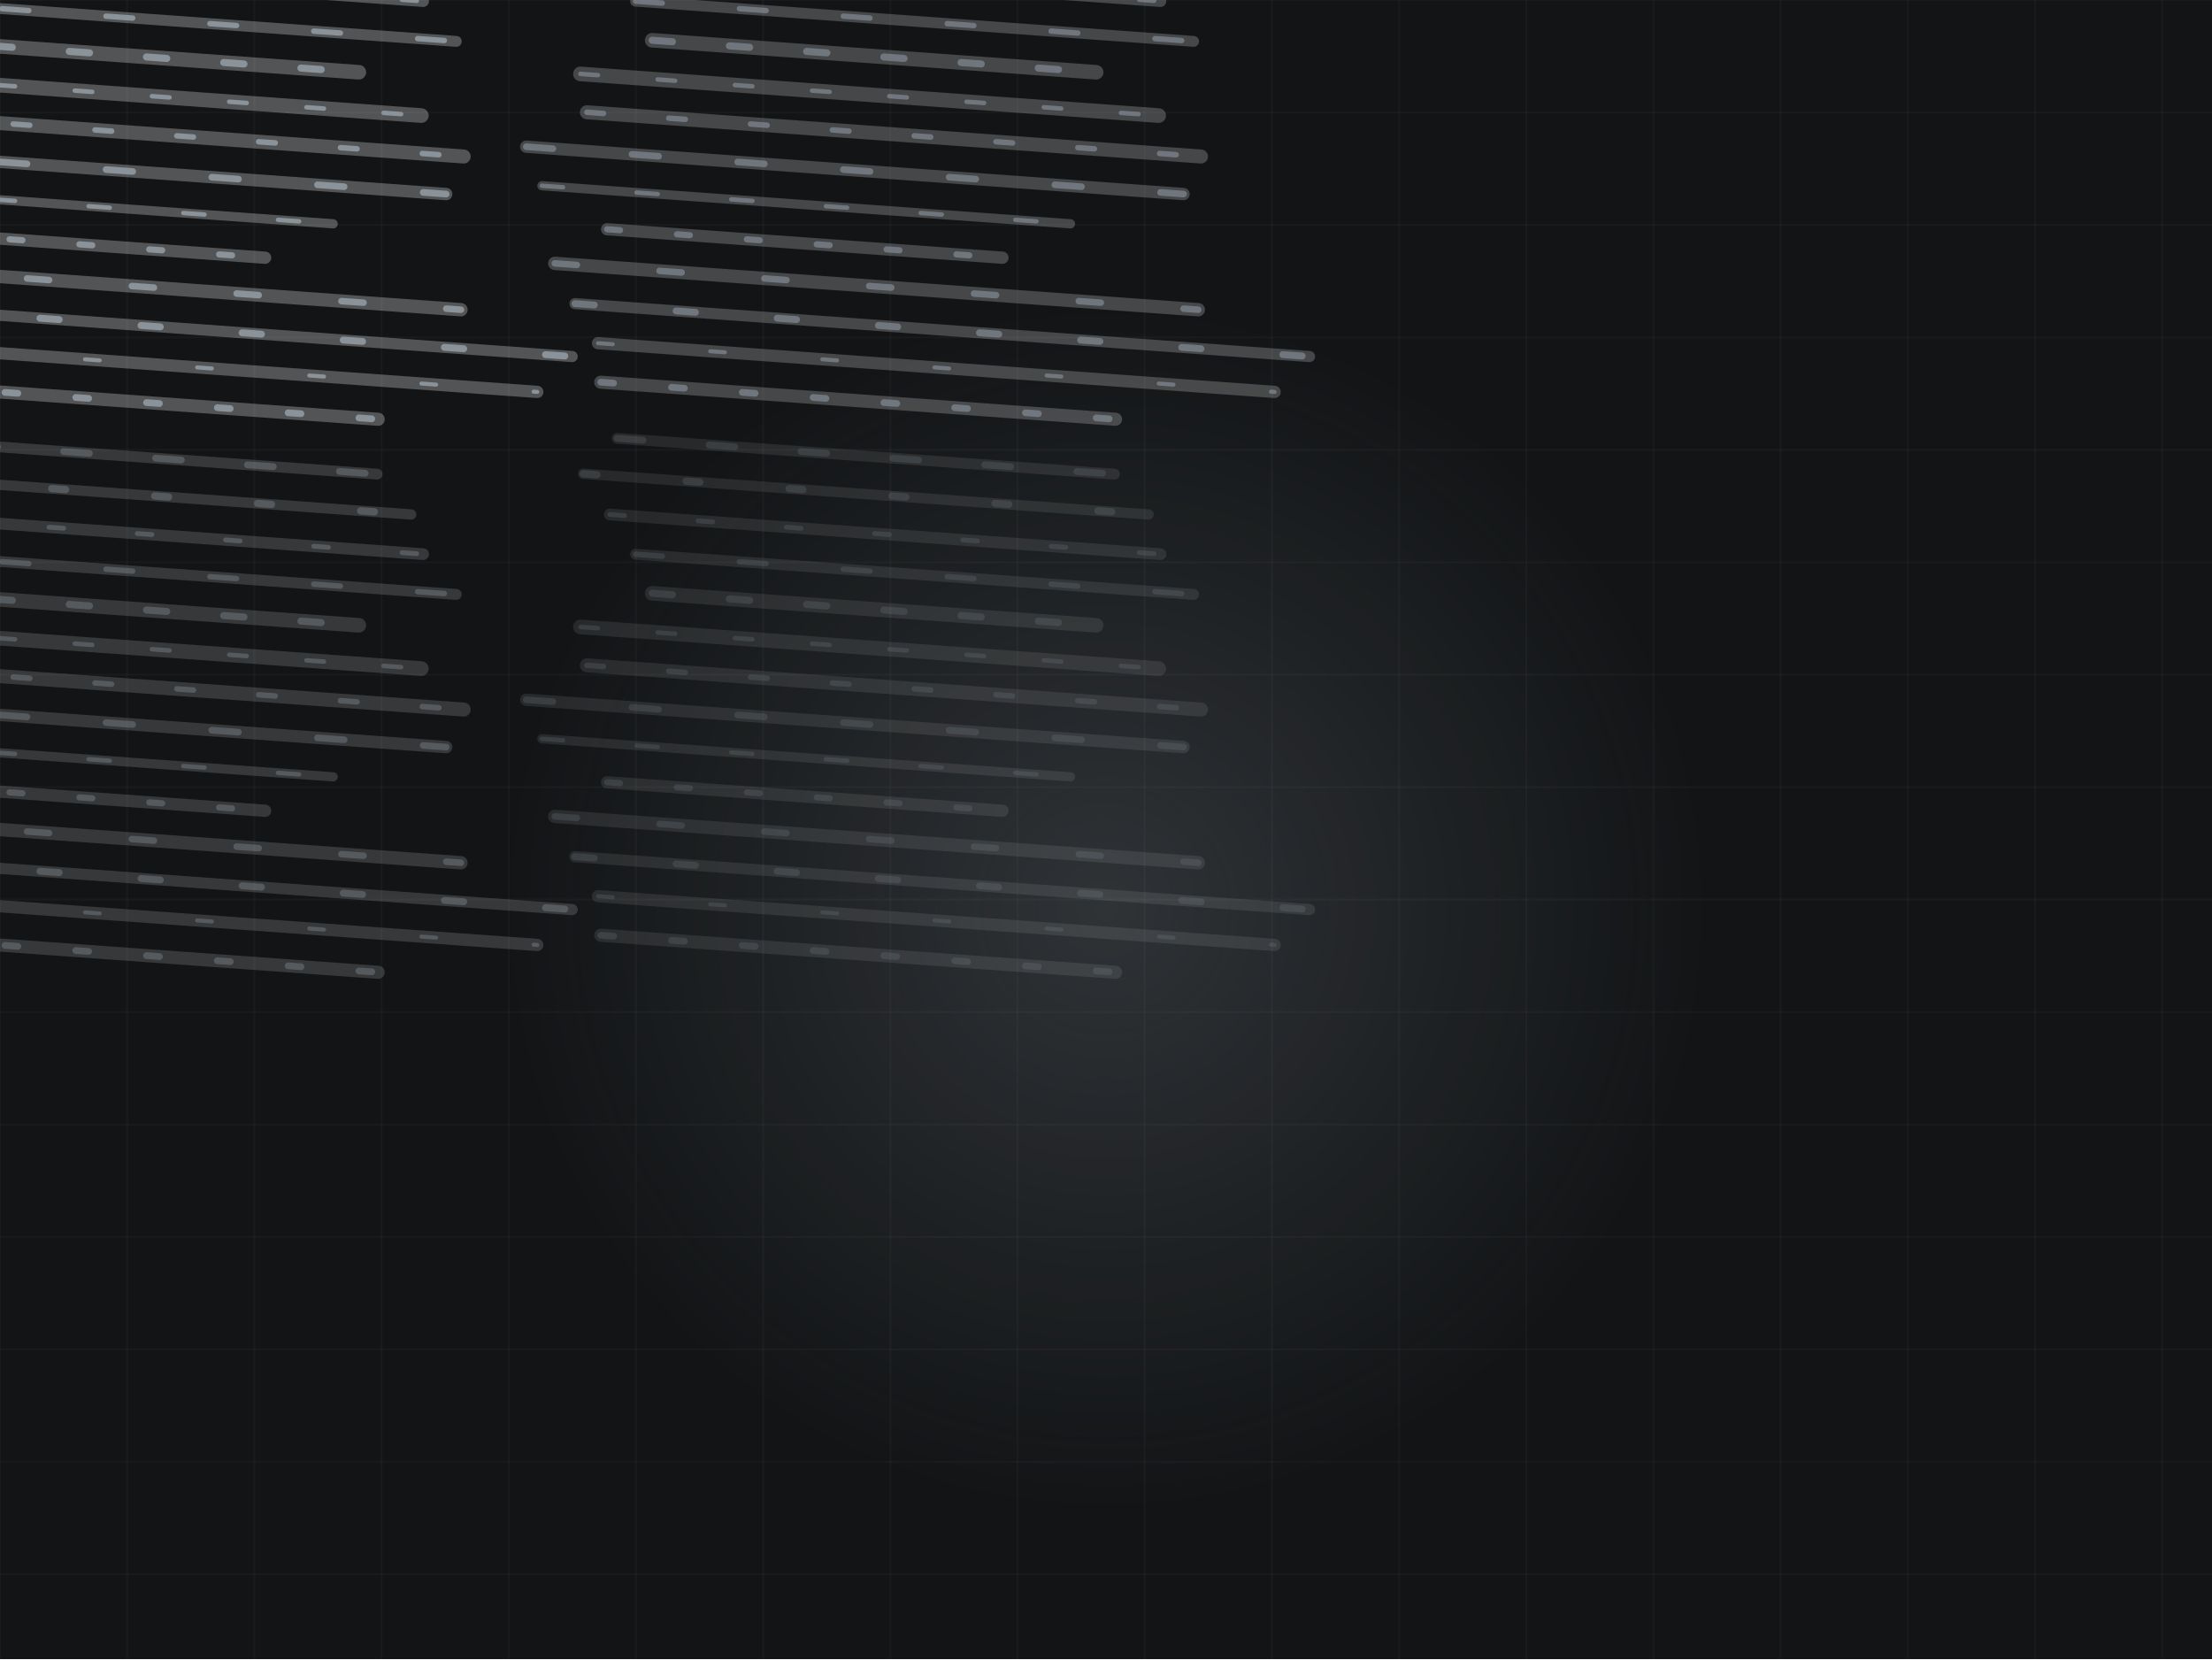
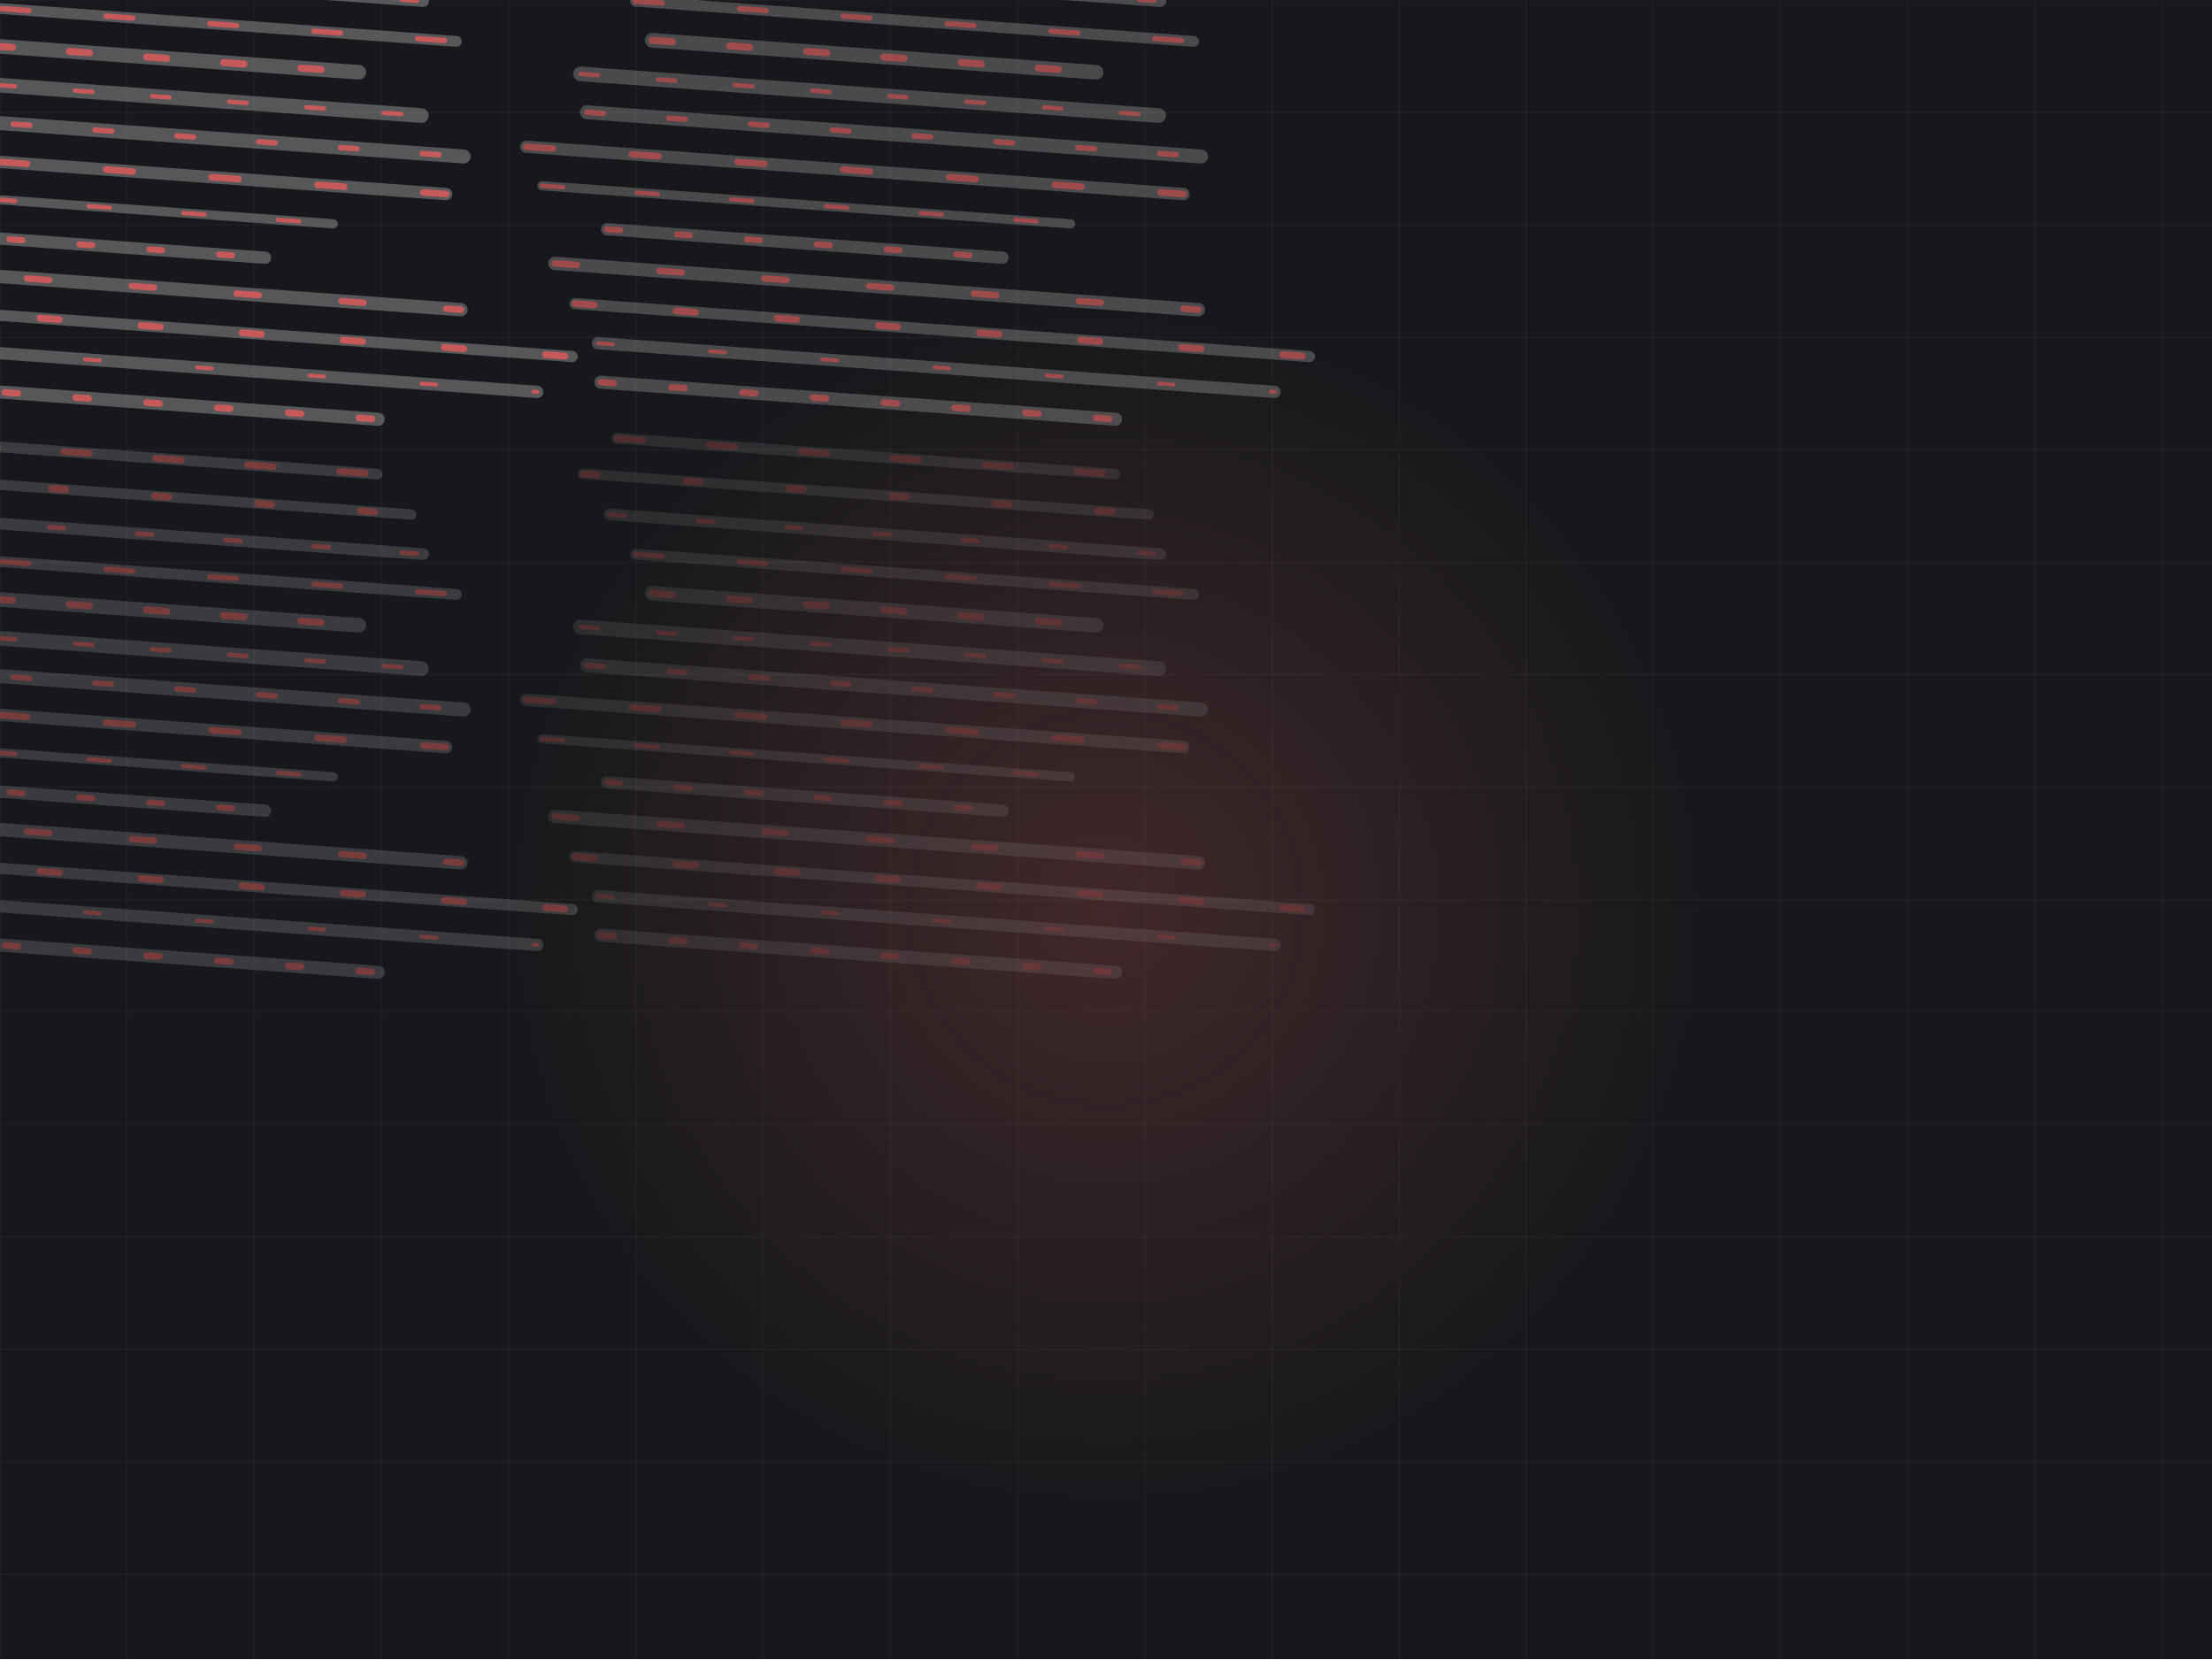
<svg xmlns="http://www.w3.org/2000/svg" viewBox="0 0 1200 900" width="1200" height="900" role="img" aria-label="insulation motion graphic">
  <style>.fl{animation:fl 1.89s linear infinite}@keyframes fl{0%{stroke-dashoffset:-240}100%{stroke-dashoffset:0}}@media (prefers-reduced-motion: reduce){*{animation:none!important}.dw{stroke-dashoffset:0!important}.st,.rise,.rg,.sw,.ln{opacity:1!important;transform:none!important}}</style>
-   <rect width="1200" height="900" fill="#121416" />
-   <line x1="0" y1="0" x2="0" y2="900" stroke="#f4f5f6" stroke-width="1" opacity=".03" />
-   <line x1="69" y1="0" x2="69" y2="900" stroke="#f4f5f6" stroke-width="1" opacity=".03" />
-   <line x1="138" y1="0" x2="138" y2="900" stroke="#f4f5f6" stroke-width="1" opacity=".03" />
-   <line x1="207" y1="0" x2="207" y2="900" stroke="#f4f5f6" stroke-width="1" opacity=".03" />
-   <line x1="276" y1="0" x2="276" y2="900" stroke="#f4f5f6" stroke-width="1" opacity=".03" />
-   <line x1="345" y1="0" x2="345" y2="900" stroke="#f4f5f6" stroke-width="1" opacity=".03" />
-   <line x1="414" y1="0" x2="414" y2="900" stroke="#f4f5f6" stroke-width="1" opacity=".03" />
-   <line x1="483" y1="0" x2="483" y2="900" stroke="#f4f5f6" stroke-width="1" opacity=".03" />
-   <line x1="552" y1="0" x2="552" y2="900" stroke="#f4f5f6" stroke-width="1" opacity=".03" />
-   <line x1="621" y1="0" x2="621" y2="900" stroke="#f4f5f6" stroke-width="1" opacity=".03" />
-   <line x1="690" y1="0" x2="690" y2="900" stroke="#f4f5f6" stroke-width="1" opacity=".03" />
-   <line x1="759" y1="0" x2="759" y2="900" stroke="#f4f5f6" stroke-width="1" opacity=".03" />
-   <line x1="828" y1="0" x2="828" y2="900" stroke="#f4f5f6" stroke-width="1" opacity=".03" />
-   <line x1="897" y1="0" x2="897" y2="900" stroke="#f4f5f6" stroke-width="1" opacity=".03" />
-   <line x1="966" y1="0" x2="966" y2="900" stroke="#f4f5f6" stroke-width="1" opacity=".03" />
-   <line x1="1035" y1="0" x2="1035" y2="900" stroke="#f4f5f6" stroke-width="1" opacity=".03" />
-   <line x1="1104" y1="0" x2="1104" y2="900" stroke="#f4f5f6" stroke-width="1" opacity=".03" />
-   <line x1="1173" y1="0" x2="1173" y2="900" stroke="#f4f5f6" stroke-width="1" opacity=".03" />
-   <line x1="0" y1="0" x2="1200" y2="0" stroke="#f4f5f6" stroke-width="1" opacity=".03" />
-   <line x1="0" y1="61" x2="1200" y2="61" stroke="#f4f5f6" stroke-width="1" opacity=".03" />
-   <line x1="0" y1="122" x2="1200" y2="122" stroke="#f4f5f6" stroke-width="1" opacity=".03" />
-   <line x1="0" y1="183" x2="1200" y2="183" stroke="#f4f5f6" stroke-width="1" opacity=".03" />
-   <line x1="0" y1="244" x2="1200" y2="244" stroke="#f4f5f6" stroke-width="1" opacity=".03" />
-   <line x1="0" y1="305" x2="1200" y2="305" stroke="#f4f5f6" stroke-width="1" opacity=".03" />
-   <line x1="0" y1="366" x2="1200" y2="366" stroke="#f4f5f6" stroke-width="1" opacity=".03" />
-   <line x1="0" y1="427" x2="1200" y2="427" stroke="#f4f5f6" stroke-width="1" opacity=".03" />
-   <line x1="0" y1="488" x2="1200" y2="488" stroke="#f4f5f6" stroke-width="1" opacity=".03" />
-   <line x1="0" y1="549" x2="1200" y2="549" stroke="#f4f5f6" stroke-width="1" opacity=".03" />
-   <line x1="0" y1="610" x2="1200" y2="610" stroke="#f4f5f6" stroke-width="1" opacity=".03" />
-   <line x1="0" y1="671" x2="1200" y2="671" stroke="#f4f5f6" stroke-width="1" opacity=".03" />
-   <line x1="0" y1="732" x2="1200" y2="732" stroke="#f4f5f6" stroke-width="1" opacity=".03" />
-   <line x1="0" y1="793" x2="1200" y2="793" stroke="#f4f5f6" stroke-width="1" opacity=".03" />
-   <line x1="0" y1="854" x2="1200" y2="854" stroke="#f4f5f6" stroke-width="1" opacity=".03" />
+   <rect width="1200" height="900" fill="#16181b" />
+   <line x1="0" y1="0" x2="0" y2="900" stroke="#f5f4f4" stroke-width="1" opacity=".03" />
+   <line x1="69" y1="0" x2="69" y2="900" stroke="#f5f4f4" stroke-width="1" opacity=".03" />
+   <line x1="138" y1="0" x2="138" y2="900" stroke="#f5f4f4" stroke-width="1" opacity=".03" />
+   <line x1="207" y1="0" x2="207" y2="900" stroke="#f5f4f4" stroke-width="1" opacity=".03" />
+   <line x1="276" y1="0" x2="276" y2="900" stroke="#f5f4f4" stroke-width="1" opacity=".03" />
+   <line x1="345" y1="0" x2="345" y2="900" stroke="#f5f4f4" stroke-width="1" opacity=".03" />
+   <line x1="414" y1="0" x2="414" y2="900" stroke="#f5f4f4" stroke-width="1" opacity=".03" />
+   <line x1="483" y1="0" x2="483" y2="900" stroke="#f5f4f4" stroke-width="1" opacity=".03" />
+   <line x1="552" y1="0" x2="552" y2="900" stroke="#f5f4f4" stroke-width="1" opacity=".03" />
+   <line x1="621" y1="0" x2="621" y2="900" stroke="#f5f4f4" stroke-width="1" opacity=".03" />
+   <line x1="690" y1="0" x2="690" y2="900" stroke="#f5f4f4" stroke-width="1" opacity=".03" />
+   <line x1="759" y1="0" x2="759" y2="900" stroke="#f5f4f4" stroke-width="1" opacity=".03" />
+   <line x1="828" y1="0" x2="828" y2="900" stroke="#f5f4f4" stroke-width="1" opacity=".03" />
+   <line x1="897" y1="0" x2="897" y2="900" stroke="#f5f4f4" stroke-width="1" opacity=".03" />
+   <line x1="966" y1="0" x2="966" y2="900" stroke="#f5f4f4" stroke-width="1" opacity=".03" />
+   <line x1="1035" y1="0" x2="1035" y2="900" stroke="#f5f4f4" stroke-width="1" opacity=".03" />
+   <line x1="1104" y1="0" x2="1104" y2="900" stroke="#f5f4f4" stroke-width="1" opacity=".03" />
+   <line x1="1173" y1="0" x2="1173" y2="900" stroke="#f5f4f4" stroke-width="1" opacity=".03" />
+   <line x1="0" y1="0" x2="1200" y2="0" stroke="#f5f4f4" stroke-width="1" opacity=".03" />
+   <line x1="0" y1="61" x2="1200" y2="61" stroke="#f5f4f4" stroke-width="1" opacity=".03" />
+   <line x1="0" y1="122" x2="1200" y2="122" stroke="#f5f4f4" stroke-width="1" opacity=".03" />
+   <line x1="0" y1="183" x2="1200" y2="183" stroke="#f5f4f4" stroke-width="1" opacity=".03" />
+   <line x1="0" y1="244" x2="1200" y2="244" stroke="#f5f4f4" stroke-width="1" opacity=".03" />
+   <line x1="0" y1="305" x2="1200" y2="305" stroke="#f5f4f4" stroke-width="1" opacity=".03" />
+   <line x1="0" y1="366" x2="1200" y2="366" stroke="#f5f4f4" stroke-width="1" opacity=".03" />
+   <line x1="0" y1="427" x2="1200" y2="427" stroke="#f5f4f4" stroke-width="1" opacity=".03" />
+   <line x1="0" y1="488" x2="1200" y2="488" stroke="#f5f4f4" stroke-width="1" opacity=".03" />
+   <line x1="0" y1="549" x2="1200" y2="549" stroke="#f5f4f4" stroke-width="1" opacity=".03" />
+   <line x1="0" y1="610" x2="1200" y2="610" stroke="#f5f4f4" stroke-width="1" opacity=".03" />
+   <line x1="0" y1="671" x2="1200" y2="671" stroke="#f5f4f4" stroke-width="1" opacity=".03" />
+   <line x1="0" y1="732" x2="1200" y2="732" stroke="#f5f4f4" stroke-width="1" opacity=".03" />
+   <line x1="0" y1="793" x2="1200" y2="793" stroke="#f5f4f4" stroke-width="1" opacity=".03" />
+   <line x1="0" y1="854" x2="1200" y2="854" stroke="#f5f4f4" stroke-width="1" opacity=".03" />
  <defs>
    <radialGradient id="g">
-       <stop offset="0%" stop-color="#97a0a8" stop-opacity=".22" />
-       <stop offset="100%" stop-color="#97a0a8" stop-opacity="0" />
+       <stop offset="0%" stop-color="#d9605f" stop-opacity=".22" />
+       <stop offset="100%" stop-color="#d9605f" stop-opacity="0" />
    </radialGradient>
  </defs>
  <circle cx="600" cy="493" r="331" fill="url(#g)" />
  <g opacity="0.90" transform="translate(-200,-150) scale(.5) rotate(4.12 600 460)">
-     <path d="M250,200 L791,200" stroke="#f4f5f6" stroke-width="11.7" opacity=".32" fill="none" stroke-linecap="round" />
-     <path class="fl" d="M250,200 L791,200" stroke="#97a0a8" stroke-width="7.4" fill="none" stroke-dasharray="28 72" stroke-linecap="round" style="animation-delay:0.00s" />
-     <path d="M216,241 L831,241" stroke="#f4f5f6" stroke-width="11.2" opacity=".32" fill="none" stroke-linecap="round" />
-     <path class="fl" d="M216,241 L831,241" stroke="#97a0a8" stroke-width="7.9" fill="none" stroke-dasharray="15 97" stroke-linecap="round" style="animation-delay:0.08s" />
-     <path d="M248,283 L847,283" stroke="#f4f5f6" stroke-width="12.7" opacity=".32" fill="none" stroke-linecap="round" />
-     <path class="fl" d="M248,283 L847,283" stroke="#97a0a8" stroke-width="5.2" fill="none" stroke-dasharray="16 80" stroke-linecap="round" style="animation-delay:0.16s" />
-     <path d="M279,324 L886,324" stroke="#f4f5f6" stroke-width="11.8" opacity=".32" fill="none" stroke-linecap="round" />
-     <path class="fl" d="M279,324 L886,324" stroke="#97a0a8" stroke-width="5.9" fill="none" stroke-dasharray="29 84" stroke-linecap="round" style="animation-delay:0.25s" />
-     <path d="M300,365 L783,365" stroke="#f4f5f6" stroke-width="15.8" opacity=".32" fill="none" stroke-linecap="round" />
-     <path class="fl" d="M300,365 L783,365" stroke="#97a0a8" stroke-width="7.7" fill="none" stroke-dasharray="22 62" stroke-linecap="round" style="animation-delay:0.33s" />
-     <path d="M225,407 L854,407" stroke="#f4f5f6" stroke-width="15.9" opacity=".32" fill="none" stroke-linecap="round" />
-     <path class="fl" d="M225,407 L854,407" stroke="#97a0a8" stroke-width="4.9" fill="none" stroke-dasharray="19 65" stroke-linecap="round" style="animation-delay:0.41s" />
-     <path d="M235,448 L903,448" stroke="#f4f5f6" stroke-width="15.2" opacity=".32" fill="none" stroke-linecap="round" />
-     <path class="fl" d="M235,448 L903,448" stroke="#97a0a8" stroke-width="6.0" fill="none" stroke-dasharray="18 71" stroke-linecap="round" style="animation-delay:0.49s" />
-     <path d="M172,490 L887,490" stroke="#f4f5f6" stroke-width="13.4" opacity=".32" fill="none" stroke-linecap="round" />
-     <path class="fl" d="M172,490 L887,490" stroke="#97a0a8" stroke-width="7.2" fill="none" stroke-dasharray="29 86" stroke-linecap="round" style="animation-delay:0.57s" />
-     <path d="M192,531 L767,531" stroke="#f4f5f6" stroke-width="10.0" opacity=".32" fill="none" stroke-linecap="round" />
-     <path class="fl" d="M192,531 L767,531" stroke="#97a0a8" stroke-width="4.8" fill="none" stroke-dasharray="23 80" stroke-linecap="round" style="animation-delay:0.66s" />
-     <path d="M266,573 L696,573" stroke="#f4f5f6" stroke-width="13.3" opacity=".32" fill="none" stroke-linecap="round" />
-     <path class="fl" d="M266,573 L696,573" stroke="#97a0a8" stroke-width="6.7" fill="none" stroke-dasharray="14 62" stroke-linecap="round" style="animation-delay:0.74s" />
-     <path d="M212,614 L912,614" stroke="#f4f5f6" stroke-width="14.5" opacity=".32" fill="none" stroke-linecap="round" />
-     <path class="fl" d="M212,614 L912,614" stroke="#97a0a8" stroke-width="7.1" fill="none" stroke-dasharray="24 90" stroke-linecap="round" style="animation-delay:0.82s" />
-     <path d="M237,656 L1036,656" stroke="#f4f5f6" stroke-width="12.1" opacity=".32" fill="none" stroke-linecap="round" />
-     <path class="fl" d="M237,656 L1036,656" stroke="#97a0a8" stroke-width="7.5" fill="none" stroke-dasharray="21 89" stroke-linecap="round" style="animation-delay:0.90s" />
-     <path d="M265,697 L1001,697" stroke="#f4f5f6" stroke-width="13.3" opacity=".32" fill="none" stroke-linecap="round" />
-     <path class="fl" d="M265,697 L1001,697" stroke="#97a0a8" stroke-width="4.4" fill="none" stroke-dasharray="16 106" stroke-linecap="round" style="animation-delay:0.98s" />
-     <path d="M271,739 L831,739" stroke="#f4f5f6" stroke-width="14.2" opacity=".32" fill="none" stroke-linecap="round" />
-     <path class="fl" d="M271,739 L831,739" stroke="#97a0a8" stroke-width="7.3" fill="none" stroke-dasharray="14 63" stroke-linecap="round" style="animation-delay:1.07s" />
+     <path d="M250,200 L791,200" stroke="#f5f4f4" stroke-width="11.7" opacity=".32" fill="none" stroke-linecap="round" />
+     <path class="fl" d="M250,200 L791,200" stroke="#d9605f" stroke-width="7.4" fill="none" stroke-dasharray="28 72" stroke-linecap="round" style="animation-delay:0.00s" />
+     <path d="M216,241 L831,241" stroke="#f5f4f4" stroke-width="11.2" opacity=".32" fill="none" stroke-linecap="round" />
+     <path class="fl" d="M216,241 L831,241" stroke="#d9605f" stroke-width="7.9" fill="none" stroke-dasharray="15 97" stroke-linecap="round" style="animation-delay:0.08s" />
+     <path d="M248,283 L847,283" stroke="#f5f4f4" stroke-width="12.7" opacity=".32" fill="none" stroke-linecap="round" />
+     <path class="fl" d="M248,283 L847,283" stroke="#d9605f" stroke-width="5.2" fill="none" stroke-dasharray="16 80" stroke-linecap="round" style="animation-delay:0.16s" />
+     <path d="M279,324 L886,324" stroke="#f5f4f4" stroke-width="11.8" opacity=".32" fill="none" stroke-linecap="round" />
+     <path class="fl" d="M279,324 L886,324" stroke="#d9605f" stroke-width="5.9" fill="none" stroke-dasharray="29 84" stroke-linecap="round" style="animation-delay:0.25s" />
+     <path d="M300,365 L783,365" stroke="#f5f4f4" stroke-width="15.8" opacity=".32" fill="none" stroke-linecap="round" />
+     <path class="fl" d="M300,365 L783,365" stroke="#d9605f" stroke-width="7.7" fill="none" stroke-dasharray="22 62" stroke-linecap="round" style="animation-delay:0.33s" />
+     <path d="M225,407 L854,407" stroke="#f5f4f4" stroke-width="15.9" opacity=".32" fill="none" stroke-linecap="round" />
+     <path class="fl" d="M225,407 L854,407" stroke="#d9605f" stroke-width="4.9" fill="none" stroke-dasharray="19 65" stroke-linecap="round" style="animation-delay:0.41s" />
+     <path d="M235,448 L903,448" stroke="#f5f4f4" stroke-width="15.2" opacity=".32" fill="none" stroke-linecap="round" />
+     <path class="fl" d="M235,448 L903,448" stroke="#d9605f" stroke-width="6.0" fill="none" stroke-dasharray="18 71" stroke-linecap="round" style="animation-delay:0.49s" />
+     <path d="M172,490 L887,490" stroke="#f5f4f4" stroke-width="13.4" opacity=".32" fill="none" stroke-linecap="round" />
+     <path class="fl" d="M172,490 L887,490" stroke="#d9605f" stroke-width="7.2" fill="none" stroke-dasharray="29 86" stroke-linecap="round" style="animation-delay:0.57s" />
+     <path d="M192,531 L767,531" stroke="#f5f4f4" stroke-width="10.0" opacity=".32" fill="none" stroke-linecap="round" />
+     <path class="fl" d="M192,531 L767,531" stroke="#d9605f" stroke-width="4.8" fill="none" stroke-dasharray="23 80" stroke-linecap="round" style="animation-delay:0.66s" />
+     <path d="M266,573 L696,573" stroke="#f5f4f4" stroke-width="13.3" opacity=".32" fill="none" stroke-linecap="round" />
+     <path class="fl" d="M266,573 L696,573" stroke="#d9605f" stroke-width="6.7" fill="none" stroke-dasharray="14 62" stroke-linecap="round" style="animation-delay:0.74s" />
+     <path d="M212,614 L912,614" stroke="#f5f4f4" stroke-width="14.5" opacity=".32" fill="none" stroke-linecap="round" />
+     <path class="fl" d="M212,614 L912,614" stroke="#d9605f" stroke-width="7.1" fill="none" stroke-dasharray="24 90" stroke-linecap="round" style="animation-delay:0.82s" />
+     <path d="M237,656 L1036,656" stroke="#f5f4f4" stroke-width="12.1" opacity=".32" fill="none" stroke-linecap="round" />
+     <path class="fl" d="M237,656 L1036,656" stroke="#d9605f" stroke-width="7.5" fill="none" stroke-dasharray="21 89" stroke-linecap="round" style="animation-delay:0.90s" />
+     <path d="M265,697 L1001,697" stroke="#f5f4f4" stroke-width="13.3" opacity=".32" fill="none" stroke-linecap="round" />
+     <path class="fl" d="M265,697 L1001,697" stroke="#d9605f" stroke-width="4.4" fill="none" stroke-dasharray="16 106" stroke-linecap="round" style="animation-delay:0.98s" />
+     <path d="M271,739 L831,739" stroke="#f5f4f4" stroke-width="14.2" opacity=".32" fill="none" stroke-linecap="round" />
+     <path class="fl" d="M271,739 L831,739" stroke="#d9605f" stroke-width="7.3" fill="none" stroke-dasharray="14 63" stroke-linecap="round" style="animation-delay:1.07s" />
  </g>
  <g opacity="0.70" transform="translate(200,-150) scale(.5) rotate(4.12 600 460)">
-     <path d="M250,200 L791,200" stroke="#f4f5f6" stroke-width="11.7" opacity=".32" fill="none" stroke-linecap="round" />
-     <path class="fl" d="M250,200 L791,200" stroke="#97a0a8" stroke-width="7.4" fill="none" stroke-dasharray="28 72" stroke-linecap="round" style="animation-delay:0.00s" />
-     <path d="M216,241 L831,241" stroke="#f4f5f6" stroke-width="11.2" opacity=".32" fill="none" stroke-linecap="round" />
-     <path class="fl" d="M216,241 L831,241" stroke="#97a0a8" stroke-width="7.9" fill="none" stroke-dasharray="15 97" stroke-linecap="round" style="animation-delay:0.08s" />
-     <path d="M248,283 L847,283" stroke="#f4f5f6" stroke-width="12.7" opacity=".32" fill="none" stroke-linecap="round" />
-     <path class="fl" d="M248,283 L847,283" stroke="#97a0a8" stroke-width="5.2" fill="none" stroke-dasharray="16 80" stroke-linecap="round" style="animation-delay:0.16s" />
-     <path d="M279,324 L886,324" stroke="#f4f5f6" stroke-width="11.8" opacity=".32" fill="none" stroke-linecap="round" />
-     <path class="fl" d="M279,324 L886,324" stroke="#97a0a8" stroke-width="5.9" fill="none" stroke-dasharray="29 84" stroke-linecap="round" style="animation-delay:0.25s" />
-     <path d="M300,365 L783,365" stroke="#f4f5f6" stroke-width="15.8" opacity=".32" fill="none" stroke-linecap="round" />
-     <path class="fl" d="M300,365 L783,365" stroke="#97a0a8" stroke-width="7.7" fill="none" stroke-dasharray="22 62" stroke-linecap="round" style="animation-delay:0.33s" />
-     <path d="M225,407 L854,407" stroke="#f4f5f6" stroke-width="15.9" opacity=".32" fill="none" stroke-linecap="round" />
-     <path class="fl" d="M225,407 L854,407" stroke="#97a0a8" stroke-width="4.9" fill="none" stroke-dasharray="19 65" stroke-linecap="round" style="animation-delay:0.41s" />
-     <path d="M235,448 L903,448" stroke="#f4f5f6" stroke-width="15.2" opacity=".32" fill="none" stroke-linecap="round" />
-     <path class="fl" d="M235,448 L903,448" stroke="#97a0a8" stroke-width="6.0" fill="none" stroke-dasharray="18 71" stroke-linecap="round" style="animation-delay:0.49s" />
-     <path d="M172,490 L887,490" stroke="#f4f5f6" stroke-width="13.4" opacity=".32" fill="none" stroke-linecap="round" />
-     <path class="fl" d="M172,490 L887,490" stroke="#97a0a8" stroke-width="7.2" fill="none" stroke-dasharray="29 86" stroke-linecap="round" style="animation-delay:0.57s" />
-     <path d="M192,531 L767,531" stroke="#f4f5f6" stroke-width="10.0" opacity=".32" fill="none" stroke-linecap="round" />
-     <path class="fl" d="M192,531 L767,531" stroke="#97a0a8" stroke-width="4.8" fill="none" stroke-dasharray="23 80" stroke-linecap="round" style="animation-delay:0.66s" />
-     <path d="M266,573 L696,573" stroke="#f4f5f6" stroke-width="13.3" opacity=".32" fill="none" stroke-linecap="round" />
-     <path class="fl" d="M266,573 L696,573" stroke="#97a0a8" stroke-width="6.7" fill="none" stroke-dasharray="14 62" stroke-linecap="round" style="animation-delay:0.74s" />
-     <path d="M212,614 L912,614" stroke="#f4f5f6" stroke-width="14.5" opacity=".32" fill="none" stroke-linecap="round" />
-     <path class="fl" d="M212,614 L912,614" stroke="#97a0a8" stroke-width="7.1" fill="none" stroke-dasharray="24 90" stroke-linecap="round" style="animation-delay:0.82s" />
-     <path d="M237,656 L1036,656" stroke="#f4f5f6" stroke-width="12.1" opacity=".32" fill="none" stroke-linecap="round" />
-     <path class="fl" d="M237,656 L1036,656" stroke="#97a0a8" stroke-width="7.5" fill="none" stroke-dasharray="21 89" stroke-linecap="round" style="animation-delay:0.90s" />
-     <path d="M265,697 L1001,697" stroke="#f4f5f6" stroke-width="13.3" opacity=".32" fill="none" stroke-linecap="round" />
-     <path class="fl" d="M265,697 L1001,697" stroke="#97a0a8" stroke-width="4.4" fill="none" stroke-dasharray="16 106" stroke-linecap="round" style="animation-delay:0.98s" />
-     <path d="M271,739 L831,739" stroke="#f4f5f6" stroke-width="14.2" opacity=".32" fill="none" stroke-linecap="round" />
-     <path class="fl" d="M271,739 L831,739" stroke="#97a0a8" stroke-width="7.3" fill="none" stroke-dasharray="14 63" stroke-linecap="round" style="animation-delay:1.07s" />
+     <path d="M250,200 L791,200" stroke="#f5f4f4" stroke-width="11.7" opacity=".32" fill="none" stroke-linecap="round" />
+     <path class="fl" d="M250,200 L791,200" stroke="#d9605f" stroke-width="7.4" fill="none" stroke-dasharray="28 72" stroke-linecap="round" style="animation-delay:0.00s" />
+     <path d="M216,241 L831,241" stroke="#f5f4f4" stroke-width="11.2" opacity=".32" fill="none" stroke-linecap="round" />
+     <path class="fl" d="M216,241 L831,241" stroke="#d9605f" stroke-width="7.9" fill="none" stroke-dasharray="15 97" stroke-linecap="round" style="animation-delay:0.08s" />
+     <path d="M248,283 L847,283" stroke="#f5f4f4" stroke-width="12.7" opacity=".32" fill="none" stroke-linecap="round" />
+     <path class="fl" d="M248,283 L847,283" stroke="#d9605f" stroke-width="5.2" fill="none" stroke-dasharray="16 80" stroke-linecap="round" style="animation-delay:0.16s" />
+     <path d="M279,324 L886,324" stroke="#f5f4f4" stroke-width="11.8" opacity=".32" fill="none" stroke-linecap="round" />
+     <path class="fl" d="M279,324 L886,324" stroke="#d9605f" stroke-width="5.9" fill="none" stroke-dasharray="29 84" stroke-linecap="round" style="animation-delay:0.25s" />
+     <path d="M300,365 L783,365" stroke="#f5f4f4" stroke-width="15.8" opacity=".32" fill="none" stroke-linecap="round" />
+     <path class="fl" d="M300,365 L783,365" stroke="#d9605f" stroke-width="7.7" fill="none" stroke-dasharray="22 62" stroke-linecap="round" style="animation-delay:0.33s" />
+     <path d="M225,407 L854,407" stroke="#f5f4f4" stroke-width="15.9" opacity=".32" fill="none" stroke-linecap="round" />
+     <path class="fl" d="M225,407 L854,407" stroke="#d9605f" stroke-width="4.9" fill="none" stroke-dasharray="19 65" stroke-linecap="round" style="animation-delay:0.41s" />
+     <path d="M235,448 L903,448" stroke="#f5f4f4" stroke-width="15.2" opacity=".32" fill="none" stroke-linecap="round" />
+     <path class="fl" d="M235,448 L903,448" stroke="#d9605f" stroke-width="6.0" fill="none" stroke-dasharray="18 71" stroke-linecap="round" style="animation-delay:0.49s" />
+     <path d="M172,490 L887,490" stroke="#f5f4f4" stroke-width="13.4" opacity=".32" fill="none" stroke-linecap="round" />
+     <path class="fl" d="M172,490 L887,490" stroke="#d9605f" stroke-width="7.2" fill="none" stroke-dasharray="29 86" stroke-linecap="round" style="animation-delay:0.57s" />
+     <path d="M192,531 L767,531" stroke="#f5f4f4" stroke-width="10.0" opacity=".32" fill="none" stroke-linecap="round" />
+     <path class="fl" d="M192,531 L767,531" stroke="#d9605f" stroke-width="4.8" fill="none" stroke-dasharray="23 80" stroke-linecap="round" style="animation-delay:0.66s" />
+     <path d="M266,573 L696,573" stroke="#f5f4f4" stroke-width="13.3" opacity=".32" fill="none" stroke-linecap="round" />
+     <path class="fl" d="M266,573 L696,573" stroke="#d9605f" stroke-width="6.7" fill="none" stroke-dasharray="14 62" stroke-linecap="round" style="animation-delay:0.74s" />
+     <path d="M212,614 L912,614" stroke="#f5f4f4" stroke-width="14.5" opacity=".32" fill="none" stroke-linecap="round" />
+     <path class="fl" d="M212,614 L912,614" stroke="#d9605f" stroke-width="7.1" fill="none" stroke-dasharray="24 90" stroke-linecap="round" style="animation-delay:0.82s" />
+     <path d="M237,656 L1036,656" stroke="#f5f4f4" stroke-width="12.1" opacity=".32" fill="none" stroke-linecap="round" />
+     <path class="fl" d="M237,656 L1036,656" stroke="#d9605f" stroke-width="7.5" fill="none" stroke-dasharray="21 89" stroke-linecap="round" style="animation-delay:0.90s" />
+     <path d="M265,697 L1001,697" stroke="#f5f4f4" stroke-width="13.3" opacity=".32" fill="none" stroke-linecap="round" />
+     <path class="fl" d="M265,697 L1001,697" stroke="#d9605f" stroke-width="4.4" fill="none" stroke-dasharray="16 106" stroke-linecap="round" style="animation-delay:0.98s" />
+     <path d="M271,739 L831,739" stroke="#f5f4f4" stroke-width="14.2" opacity=".32" fill="none" stroke-linecap="round" />
+     <path class="fl" d="M271,739 L831,739" stroke="#d9605f" stroke-width="7.3" fill="none" stroke-dasharray="14 63" stroke-linecap="round" style="animation-delay:1.07s" />
  </g>
  <g opacity="0.50" transform="translate(-200,150) scale(.5) rotate(4.12 600 460)">
-     <path d="M250,200 L791,200" stroke="#f4f5f6" stroke-width="11.7" opacity=".32" fill="none" stroke-linecap="round" />
-     <path class="fl" d="M250,200 L791,200" stroke="#97a0a8" stroke-width="7.4" fill="none" stroke-dasharray="28 72" stroke-linecap="round" style="animation-delay:0.00s" />
-     <path d="M216,241 L831,241" stroke="#f4f5f6" stroke-width="11.2" opacity=".32" fill="none" stroke-linecap="round" />
-     <path class="fl" d="M216,241 L831,241" stroke="#97a0a8" stroke-width="7.9" fill="none" stroke-dasharray="15 97" stroke-linecap="round" style="animation-delay:0.08s" />
-     <path d="M248,283 L847,283" stroke="#f4f5f6" stroke-width="12.7" opacity=".32" fill="none" stroke-linecap="round" />
-     <path class="fl" d="M248,283 L847,283" stroke="#97a0a8" stroke-width="5.2" fill="none" stroke-dasharray="16 80" stroke-linecap="round" style="animation-delay:0.16s" />
-     <path d="M279,324 L886,324" stroke="#f4f5f6" stroke-width="11.8" opacity=".32" fill="none" stroke-linecap="round" />
-     <path class="fl" d="M279,324 L886,324" stroke="#97a0a8" stroke-width="5.9" fill="none" stroke-dasharray="29 84" stroke-linecap="round" style="animation-delay:0.25s" />
-     <path d="M300,365 L783,365" stroke="#f4f5f6" stroke-width="15.8" opacity=".32" fill="none" stroke-linecap="round" />
-     <path class="fl" d="M300,365 L783,365" stroke="#97a0a8" stroke-width="7.7" fill="none" stroke-dasharray="22 62" stroke-linecap="round" style="animation-delay:0.33s" />
-     <path d="M225,407 L854,407" stroke="#f4f5f6" stroke-width="15.9" opacity=".32" fill="none" stroke-linecap="round" />
-     <path class="fl" d="M225,407 L854,407" stroke="#97a0a8" stroke-width="4.9" fill="none" stroke-dasharray="19 65" stroke-linecap="round" style="animation-delay:0.41s" />
-     <path d="M235,448 L903,448" stroke="#f4f5f6" stroke-width="15.2" opacity=".32" fill="none" stroke-linecap="round" />
-     <path class="fl" d="M235,448 L903,448" stroke="#97a0a8" stroke-width="6.0" fill="none" stroke-dasharray="18 71" stroke-linecap="round" style="animation-delay:0.49s" />
-     <path d="M172,490 L887,490" stroke="#f4f5f6" stroke-width="13.4" opacity=".32" fill="none" stroke-linecap="round" />
-     <path class="fl" d="M172,490 L887,490" stroke="#97a0a8" stroke-width="7.2" fill="none" stroke-dasharray="29 86" stroke-linecap="round" style="animation-delay:0.57s" />
-     <path d="M192,531 L767,531" stroke="#f4f5f6" stroke-width="10.0" opacity=".32" fill="none" stroke-linecap="round" />
-     <path class="fl" d="M192,531 L767,531" stroke="#97a0a8" stroke-width="4.8" fill="none" stroke-dasharray="23 80" stroke-linecap="round" style="animation-delay:0.66s" />
-     <path d="M266,573 L696,573" stroke="#f4f5f6" stroke-width="13.3" opacity=".32" fill="none" stroke-linecap="round" />
-     <path class="fl" d="M266,573 L696,573" stroke="#97a0a8" stroke-width="6.7" fill="none" stroke-dasharray="14 62" stroke-linecap="round" style="animation-delay:0.74s" />
-     <path d="M212,614 L912,614" stroke="#f4f5f6" stroke-width="14.5" opacity=".32" fill="none" stroke-linecap="round" />
-     <path class="fl" d="M212,614 L912,614" stroke="#97a0a8" stroke-width="7.1" fill="none" stroke-dasharray="24 90" stroke-linecap="round" style="animation-delay:0.82s" />
-     <path d="M237,656 L1036,656" stroke="#f4f5f6" stroke-width="12.1" opacity=".32" fill="none" stroke-linecap="round" />
-     <path class="fl" d="M237,656 L1036,656" stroke="#97a0a8" stroke-width="7.5" fill="none" stroke-dasharray="21 89" stroke-linecap="round" style="animation-delay:0.90s" />
-     <path d="M265,697 L1001,697" stroke="#f4f5f6" stroke-width="13.3" opacity=".32" fill="none" stroke-linecap="round" />
-     <path class="fl" d="M265,697 L1001,697" stroke="#97a0a8" stroke-width="4.4" fill="none" stroke-dasharray="16 106" stroke-linecap="round" style="animation-delay:0.98s" />
-     <path d="M271,739 L831,739" stroke="#f4f5f6" stroke-width="14.2" opacity=".32" fill="none" stroke-linecap="round" />
-     <path class="fl" d="M271,739 L831,739" stroke="#97a0a8" stroke-width="7.3" fill="none" stroke-dasharray="14 63" stroke-linecap="round" style="animation-delay:1.07s" />
+     <path d="M250,200 L791,200" stroke="#f5f4f4" stroke-width="11.7" opacity=".32" fill="none" stroke-linecap="round" />
+     <path class="fl" d="M250,200 L791,200" stroke="#d9605f" stroke-width="7.4" fill="none" stroke-dasharray="28 72" stroke-linecap="round" style="animation-delay:0.00s" />
+     <path d="M216,241 L831,241" stroke="#f5f4f4" stroke-width="11.2" opacity=".32" fill="none" stroke-linecap="round" />
+     <path class="fl" d="M216,241 L831,241" stroke="#d9605f" stroke-width="7.9" fill="none" stroke-dasharray="15 97" stroke-linecap="round" style="animation-delay:0.08s" />
+     <path d="M248,283 L847,283" stroke="#f5f4f4" stroke-width="12.7" opacity=".32" fill="none" stroke-linecap="round" />
+     <path class="fl" d="M248,283 L847,283" stroke="#d9605f" stroke-width="5.2" fill="none" stroke-dasharray="16 80" stroke-linecap="round" style="animation-delay:0.16s" />
+     <path d="M279,324 L886,324" stroke="#f5f4f4" stroke-width="11.8" opacity=".32" fill="none" stroke-linecap="round" />
+     <path class="fl" d="M279,324 L886,324" stroke="#d9605f" stroke-width="5.9" fill="none" stroke-dasharray="29 84" stroke-linecap="round" style="animation-delay:0.25s" />
+     <path d="M300,365 L783,365" stroke="#f5f4f4" stroke-width="15.8" opacity=".32" fill="none" stroke-linecap="round" />
+     <path class="fl" d="M300,365 L783,365" stroke="#d9605f" stroke-width="7.7" fill="none" stroke-dasharray="22 62" stroke-linecap="round" style="animation-delay:0.33s" />
+     <path d="M225,407 L854,407" stroke="#f5f4f4" stroke-width="15.9" opacity=".32" fill="none" stroke-linecap="round" />
+     <path class="fl" d="M225,407 L854,407" stroke="#d9605f" stroke-width="4.9" fill="none" stroke-dasharray="19 65" stroke-linecap="round" style="animation-delay:0.41s" />
+     <path d="M235,448 L903,448" stroke="#f5f4f4" stroke-width="15.2" opacity=".32" fill="none" stroke-linecap="round" />
+     <path class="fl" d="M235,448 L903,448" stroke="#d9605f" stroke-width="6.0" fill="none" stroke-dasharray="18 71" stroke-linecap="round" style="animation-delay:0.49s" />
+     <path d="M172,490 L887,490" stroke="#f5f4f4" stroke-width="13.4" opacity=".32" fill="none" stroke-linecap="round" />
+     <path class="fl" d="M172,490 L887,490" stroke="#d9605f" stroke-width="7.2" fill="none" stroke-dasharray="29 86" stroke-linecap="round" style="animation-delay:0.57s" />
+     <path d="M192,531 L767,531" stroke="#f5f4f4" stroke-width="10.0" opacity=".32" fill="none" stroke-linecap="round" />
+     <path class="fl" d="M192,531 L767,531" stroke="#d9605f" stroke-width="4.8" fill="none" stroke-dasharray="23 80" stroke-linecap="round" style="animation-delay:0.66s" />
+     <path d="M266,573 L696,573" stroke="#f5f4f4" stroke-width="13.3" opacity=".32" fill="none" stroke-linecap="round" />
+     <path class="fl" d="M266,573 L696,573" stroke="#d9605f" stroke-width="6.7" fill="none" stroke-dasharray="14 62" stroke-linecap="round" style="animation-delay:0.74s" />
+     <path d="M212,614 L912,614" stroke="#f5f4f4" stroke-width="14.5" opacity=".32" fill="none" stroke-linecap="round" />
+     <path class="fl" d="M212,614 L912,614" stroke="#d9605f" stroke-width="7.1" fill="none" stroke-dasharray="24 90" stroke-linecap="round" style="animation-delay:0.82s" />
+     <path d="M237,656 L1036,656" stroke="#f5f4f4" stroke-width="12.1" opacity=".32" fill="none" stroke-linecap="round" />
+     <path class="fl" d="M237,656 L1036,656" stroke="#d9605f" stroke-width="7.5" fill="none" stroke-dasharray="21 89" stroke-linecap="round" style="animation-delay:0.90s" />
+     <path d="M265,697 L1001,697" stroke="#f5f4f4" stroke-width="13.3" opacity=".32" fill="none" stroke-linecap="round" />
+     <path class="fl" d="M265,697 L1001,697" stroke="#d9605f" stroke-width="4.4" fill="none" stroke-dasharray="16 106" stroke-linecap="round" style="animation-delay:0.98s" />
+     <path d="M271,739 L831,739" stroke="#f5f4f4" stroke-width="14.2" opacity=".32" fill="none" stroke-linecap="round" />
+     <path class="fl" d="M271,739 L831,739" stroke="#d9605f" stroke-width="7.3" fill="none" stroke-dasharray="14 63" stroke-linecap="round" style="animation-delay:1.07s" />
  </g>
  <g opacity="0.30" transform="translate(200,150) scale(.5) rotate(4.12 600 460)">
-     <path d="M250,200 L791,200" stroke="#f4f5f6" stroke-width="11.7" opacity=".32" fill="none" stroke-linecap="round" />
-     <path class="fl" d="M250,200 L791,200" stroke="#97a0a8" stroke-width="7.4" fill="none" stroke-dasharray="28 72" stroke-linecap="round" style="animation-delay:0.00s" />
-     <path d="M216,241 L831,241" stroke="#f4f5f6" stroke-width="11.2" opacity=".32" fill="none" stroke-linecap="round" />
-     <path class="fl" d="M216,241 L831,241" stroke="#97a0a8" stroke-width="7.9" fill="none" stroke-dasharray="15 97" stroke-linecap="round" style="animation-delay:0.08s" />
-     <path d="M248,283 L847,283" stroke="#f4f5f6" stroke-width="12.7" opacity=".32" fill="none" stroke-linecap="round" />
-     <path class="fl" d="M248,283 L847,283" stroke="#97a0a8" stroke-width="5.2" fill="none" stroke-dasharray="16 80" stroke-linecap="round" style="animation-delay:0.16s" />
-     <path d="M279,324 L886,324" stroke="#f4f5f6" stroke-width="11.8" opacity=".32" fill="none" stroke-linecap="round" />
-     <path class="fl" d="M279,324 L886,324" stroke="#97a0a8" stroke-width="5.9" fill="none" stroke-dasharray="29 84" stroke-linecap="round" style="animation-delay:0.25s" />
-     <path d="M300,365 L783,365" stroke="#f4f5f6" stroke-width="15.8" opacity=".32" fill="none" stroke-linecap="round" />
-     <path class="fl" d="M300,365 L783,365" stroke="#97a0a8" stroke-width="7.7" fill="none" stroke-dasharray="22 62" stroke-linecap="round" style="animation-delay:0.33s" />
-     <path d="M225,407 L854,407" stroke="#f4f5f6" stroke-width="15.9" opacity=".32" fill="none" stroke-linecap="round" />
-     <path class="fl" d="M225,407 L854,407" stroke="#97a0a8" stroke-width="4.9" fill="none" stroke-dasharray="19 65" stroke-linecap="round" style="animation-delay:0.41s" />
-     <path d="M235,448 L903,448" stroke="#f4f5f6" stroke-width="15.2" opacity=".32" fill="none" stroke-linecap="round" />
-     <path class="fl" d="M235,448 L903,448" stroke="#97a0a8" stroke-width="6.0" fill="none" stroke-dasharray="18 71" stroke-linecap="round" style="animation-delay:0.49s" />
-     <path d="M172,490 L887,490" stroke="#f4f5f6" stroke-width="13.4" opacity=".32" fill="none" stroke-linecap="round" />
-     <path class="fl" d="M172,490 L887,490" stroke="#97a0a8" stroke-width="7.2" fill="none" stroke-dasharray="29 86" stroke-linecap="round" style="animation-delay:0.57s" />
-     <path d="M192,531 L767,531" stroke="#f4f5f6" stroke-width="10.0" opacity=".32" fill="none" stroke-linecap="round" />
-     <path class="fl" d="M192,531 L767,531" stroke="#97a0a8" stroke-width="4.8" fill="none" stroke-dasharray="23 80" stroke-linecap="round" style="animation-delay:0.66s" />
-     <path d="M266,573 L696,573" stroke="#f4f5f6" stroke-width="13.3" opacity=".32" fill="none" stroke-linecap="round" />
-     <path class="fl" d="M266,573 L696,573" stroke="#97a0a8" stroke-width="6.7" fill="none" stroke-dasharray="14 62" stroke-linecap="round" style="animation-delay:0.74s" />
-     <path d="M212,614 L912,614" stroke="#f4f5f6" stroke-width="14.5" opacity=".32" fill="none" stroke-linecap="round" />
-     <path class="fl" d="M212,614 L912,614" stroke="#97a0a8" stroke-width="7.1" fill="none" stroke-dasharray="24 90" stroke-linecap="round" style="animation-delay:0.82s" />
-     <path d="M237,656 L1036,656" stroke="#f4f5f6" stroke-width="12.1" opacity=".32" fill="none" stroke-linecap="round" />
-     <path class="fl" d="M237,656 L1036,656" stroke="#97a0a8" stroke-width="7.5" fill="none" stroke-dasharray="21 89" stroke-linecap="round" style="animation-delay:0.90s" />
-     <path d="M265,697 L1001,697" stroke="#f4f5f6" stroke-width="13.3" opacity=".32" fill="none" stroke-linecap="round" />
-     <path class="fl" d="M265,697 L1001,697" stroke="#97a0a8" stroke-width="4.4" fill="none" stroke-dasharray="16 106" stroke-linecap="round" style="animation-delay:0.98s" />
-     <path d="M271,739 L831,739" stroke="#f4f5f6" stroke-width="14.2" opacity=".32" fill="none" stroke-linecap="round" />
-     <path class="fl" d="M271,739 L831,739" stroke="#97a0a8" stroke-width="7.3" fill="none" stroke-dasharray="14 63" stroke-linecap="round" style="animation-delay:1.07s" />
+     <path d="M250,200 L791,200" stroke="#f5f4f4" stroke-width="11.7" opacity=".32" fill="none" stroke-linecap="round" />
+     <path class="fl" d="M250,200 L791,200" stroke="#d9605f" stroke-width="7.4" fill="none" stroke-dasharray="28 72" stroke-linecap="round" style="animation-delay:0.00s" />
+     <path d="M216,241 L831,241" stroke="#f5f4f4" stroke-width="11.2" opacity=".32" fill="none" stroke-linecap="round" />
+     <path class="fl" d="M216,241 L831,241" stroke="#d9605f" stroke-width="7.9" fill="none" stroke-dasharray="15 97" stroke-linecap="round" style="animation-delay:0.08s" />
+     <path d="M248,283 L847,283" stroke="#f5f4f4" stroke-width="12.7" opacity=".32" fill="none" stroke-linecap="round" />
+     <path class="fl" d="M248,283 L847,283" stroke="#d9605f" stroke-width="5.2" fill="none" stroke-dasharray="16 80" stroke-linecap="round" style="animation-delay:0.16s" />
+     <path d="M279,324 L886,324" stroke="#f5f4f4" stroke-width="11.8" opacity=".32" fill="none" stroke-linecap="round" />
+     <path class="fl" d="M279,324 L886,324" stroke="#d9605f" stroke-width="5.9" fill="none" stroke-dasharray="29 84" stroke-linecap="round" style="animation-delay:0.25s" />
+     <path d="M300,365 L783,365" stroke="#f5f4f4" stroke-width="15.8" opacity=".32" fill="none" stroke-linecap="round" />
+     <path class="fl" d="M300,365 L783,365" stroke="#d9605f" stroke-width="7.7" fill="none" stroke-dasharray="22 62" stroke-linecap="round" style="animation-delay:0.33s" />
+     <path d="M225,407 L854,407" stroke="#f5f4f4" stroke-width="15.9" opacity=".32" fill="none" stroke-linecap="round" />
+     <path class="fl" d="M225,407 L854,407" stroke="#d9605f" stroke-width="4.9" fill="none" stroke-dasharray="19 65" stroke-linecap="round" style="animation-delay:0.41s" />
+     <path d="M235,448 L903,448" stroke="#f5f4f4" stroke-width="15.2" opacity=".32" fill="none" stroke-linecap="round" />
+     <path class="fl" d="M235,448 L903,448" stroke="#d9605f" stroke-width="6.0" fill="none" stroke-dasharray="18 71" stroke-linecap="round" style="animation-delay:0.49s" />
+     <path d="M172,490 L887,490" stroke="#f5f4f4" stroke-width="13.4" opacity=".32" fill="none" stroke-linecap="round" />
+     <path class="fl" d="M172,490 L887,490" stroke="#d9605f" stroke-width="7.2" fill="none" stroke-dasharray="29 86" stroke-linecap="round" style="animation-delay:0.57s" />
+     <path d="M192,531 L767,531" stroke="#f5f4f4" stroke-width="10.0" opacity=".32" fill="none" stroke-linecap="round" />
+     <path class="fl" d="M192,531 L767,531" stroke="#d9605f" stroke-width="4.8" fill="none" stroke-dasharray="23 80" stroke-linecap="round" style="animation-delay:0.66s" />
+     <path d="M266,573 L696,573" stroke="#f5f4f4" stroke-width="13.3" opacity=".32" fill="none" stroke-linecap="round" />
+     <path class="fl" d="M266,573 L696,573" stroke="#d9605f" stroke-width="6.7" fill="none" stroke-dasharray="14 62" stroke-linecap="round" style="animation-delay:0.74s" />
+     <path d="M212,614 L912,614" stroke="#f5f4f4" stroke-width="14.5" opacity=".32" fill="none" stroke-linecap="round" />
+     <path class="fl" d="M212,614 L912,614" stroke="#d9605f" stroke-width="7.1" fill="none" stroke-dasharray="24 90" stroke-linecap="round" style="animation-delay:0.82s" />
+     <path d="M237,656 L1036,656" stroke="#f5f4f4" stroke-width="12.1" opacity=".32" fill="none" stroke-linecap="round" />
+     <path class="fl" d="M237,656 L1036,656" stroke="#d9605f" stroke-width="7.5" fill="none" stroke-dasharray="21 89" stroke-linecap="round" style="animation-delay:0.90s" />
+     <path d="M265,697 L1001,697" stroke="#f5f4f4" stroke-width="13.3" opacity=".32" fill="none" stroke-linecap="round" />
+     <path class="fl" d="M265,697 L1001,697" stroke="#d9605f" stroke-width="4.4" fill="none" stroke-dasharray="16 106" stroke-linecap="round" style="animation-delay:0.98s" />
+     <path d="M271,739 L831,739" stroke="#f5f4f4" stroke-width="14.2" opacity=".32" fill="none" stroke-linecap="round" />
+     <path class="fl" d="M271,739 L831,739" stroke="#d9605f" stroke-width="7.3" fill="none" stroke-dasharray="14 63" stroke-linecap="round" style="animation-delay:1.07s" />
  </g>
</svg>
